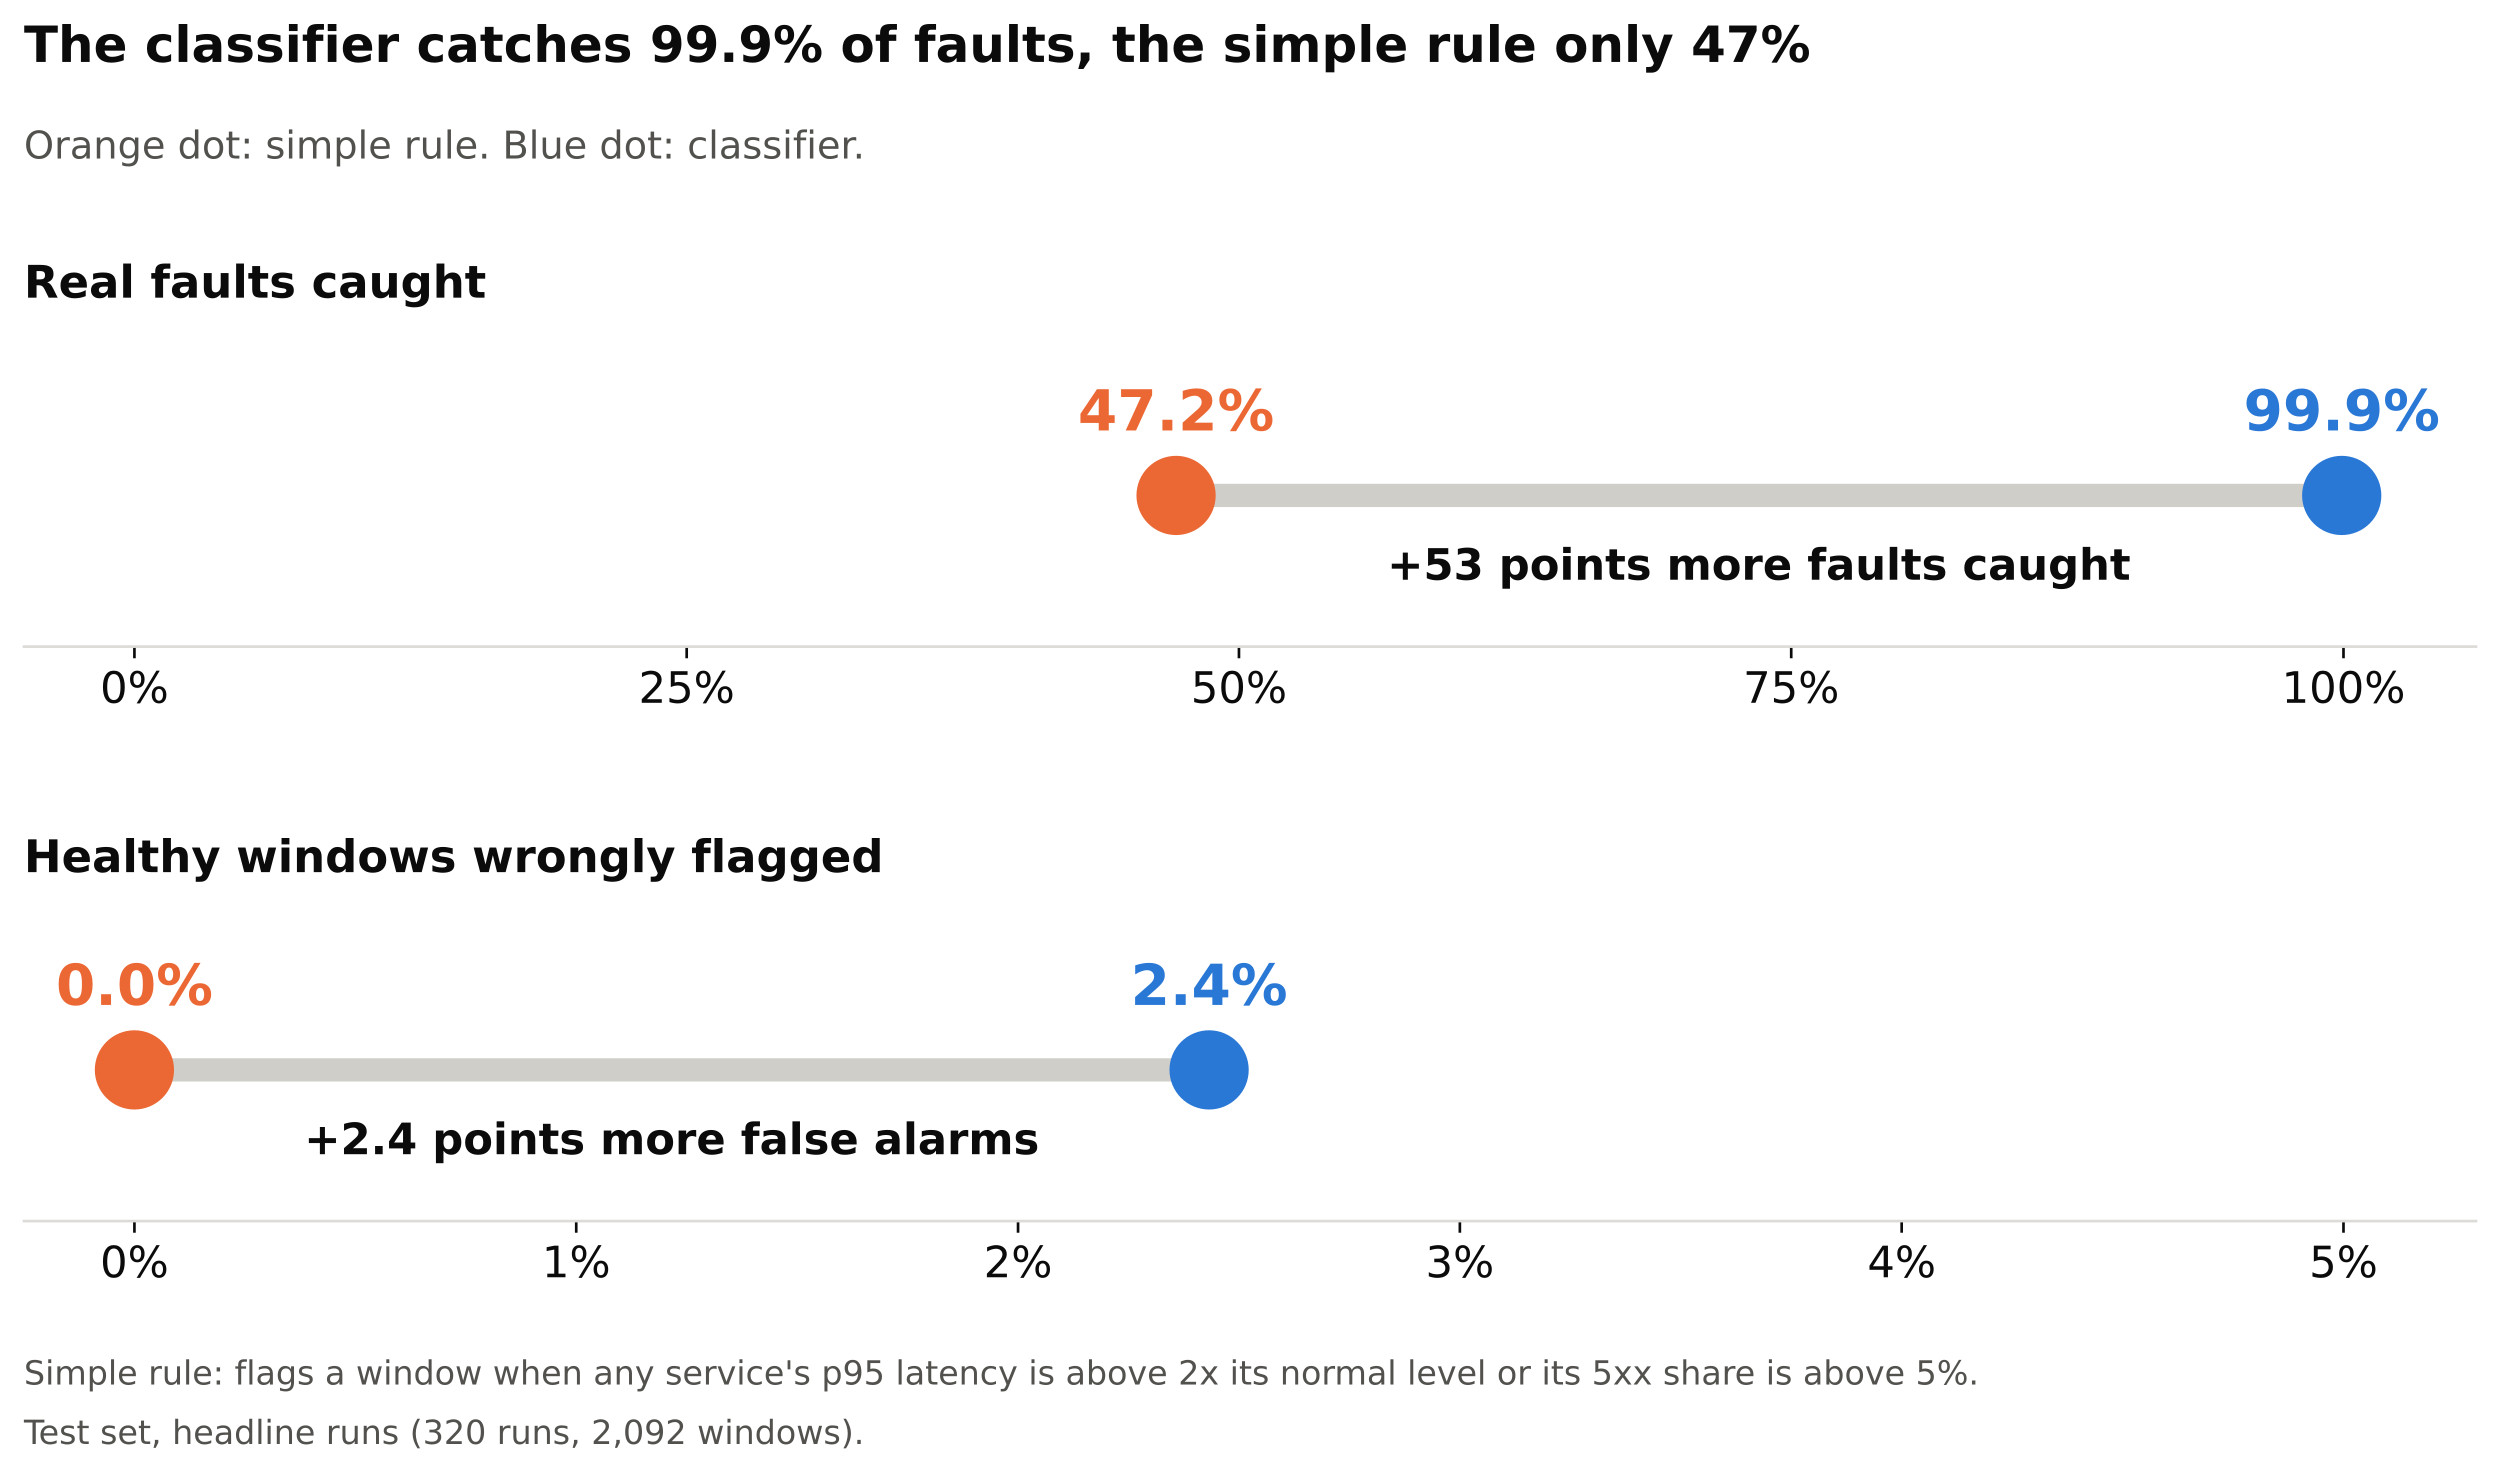
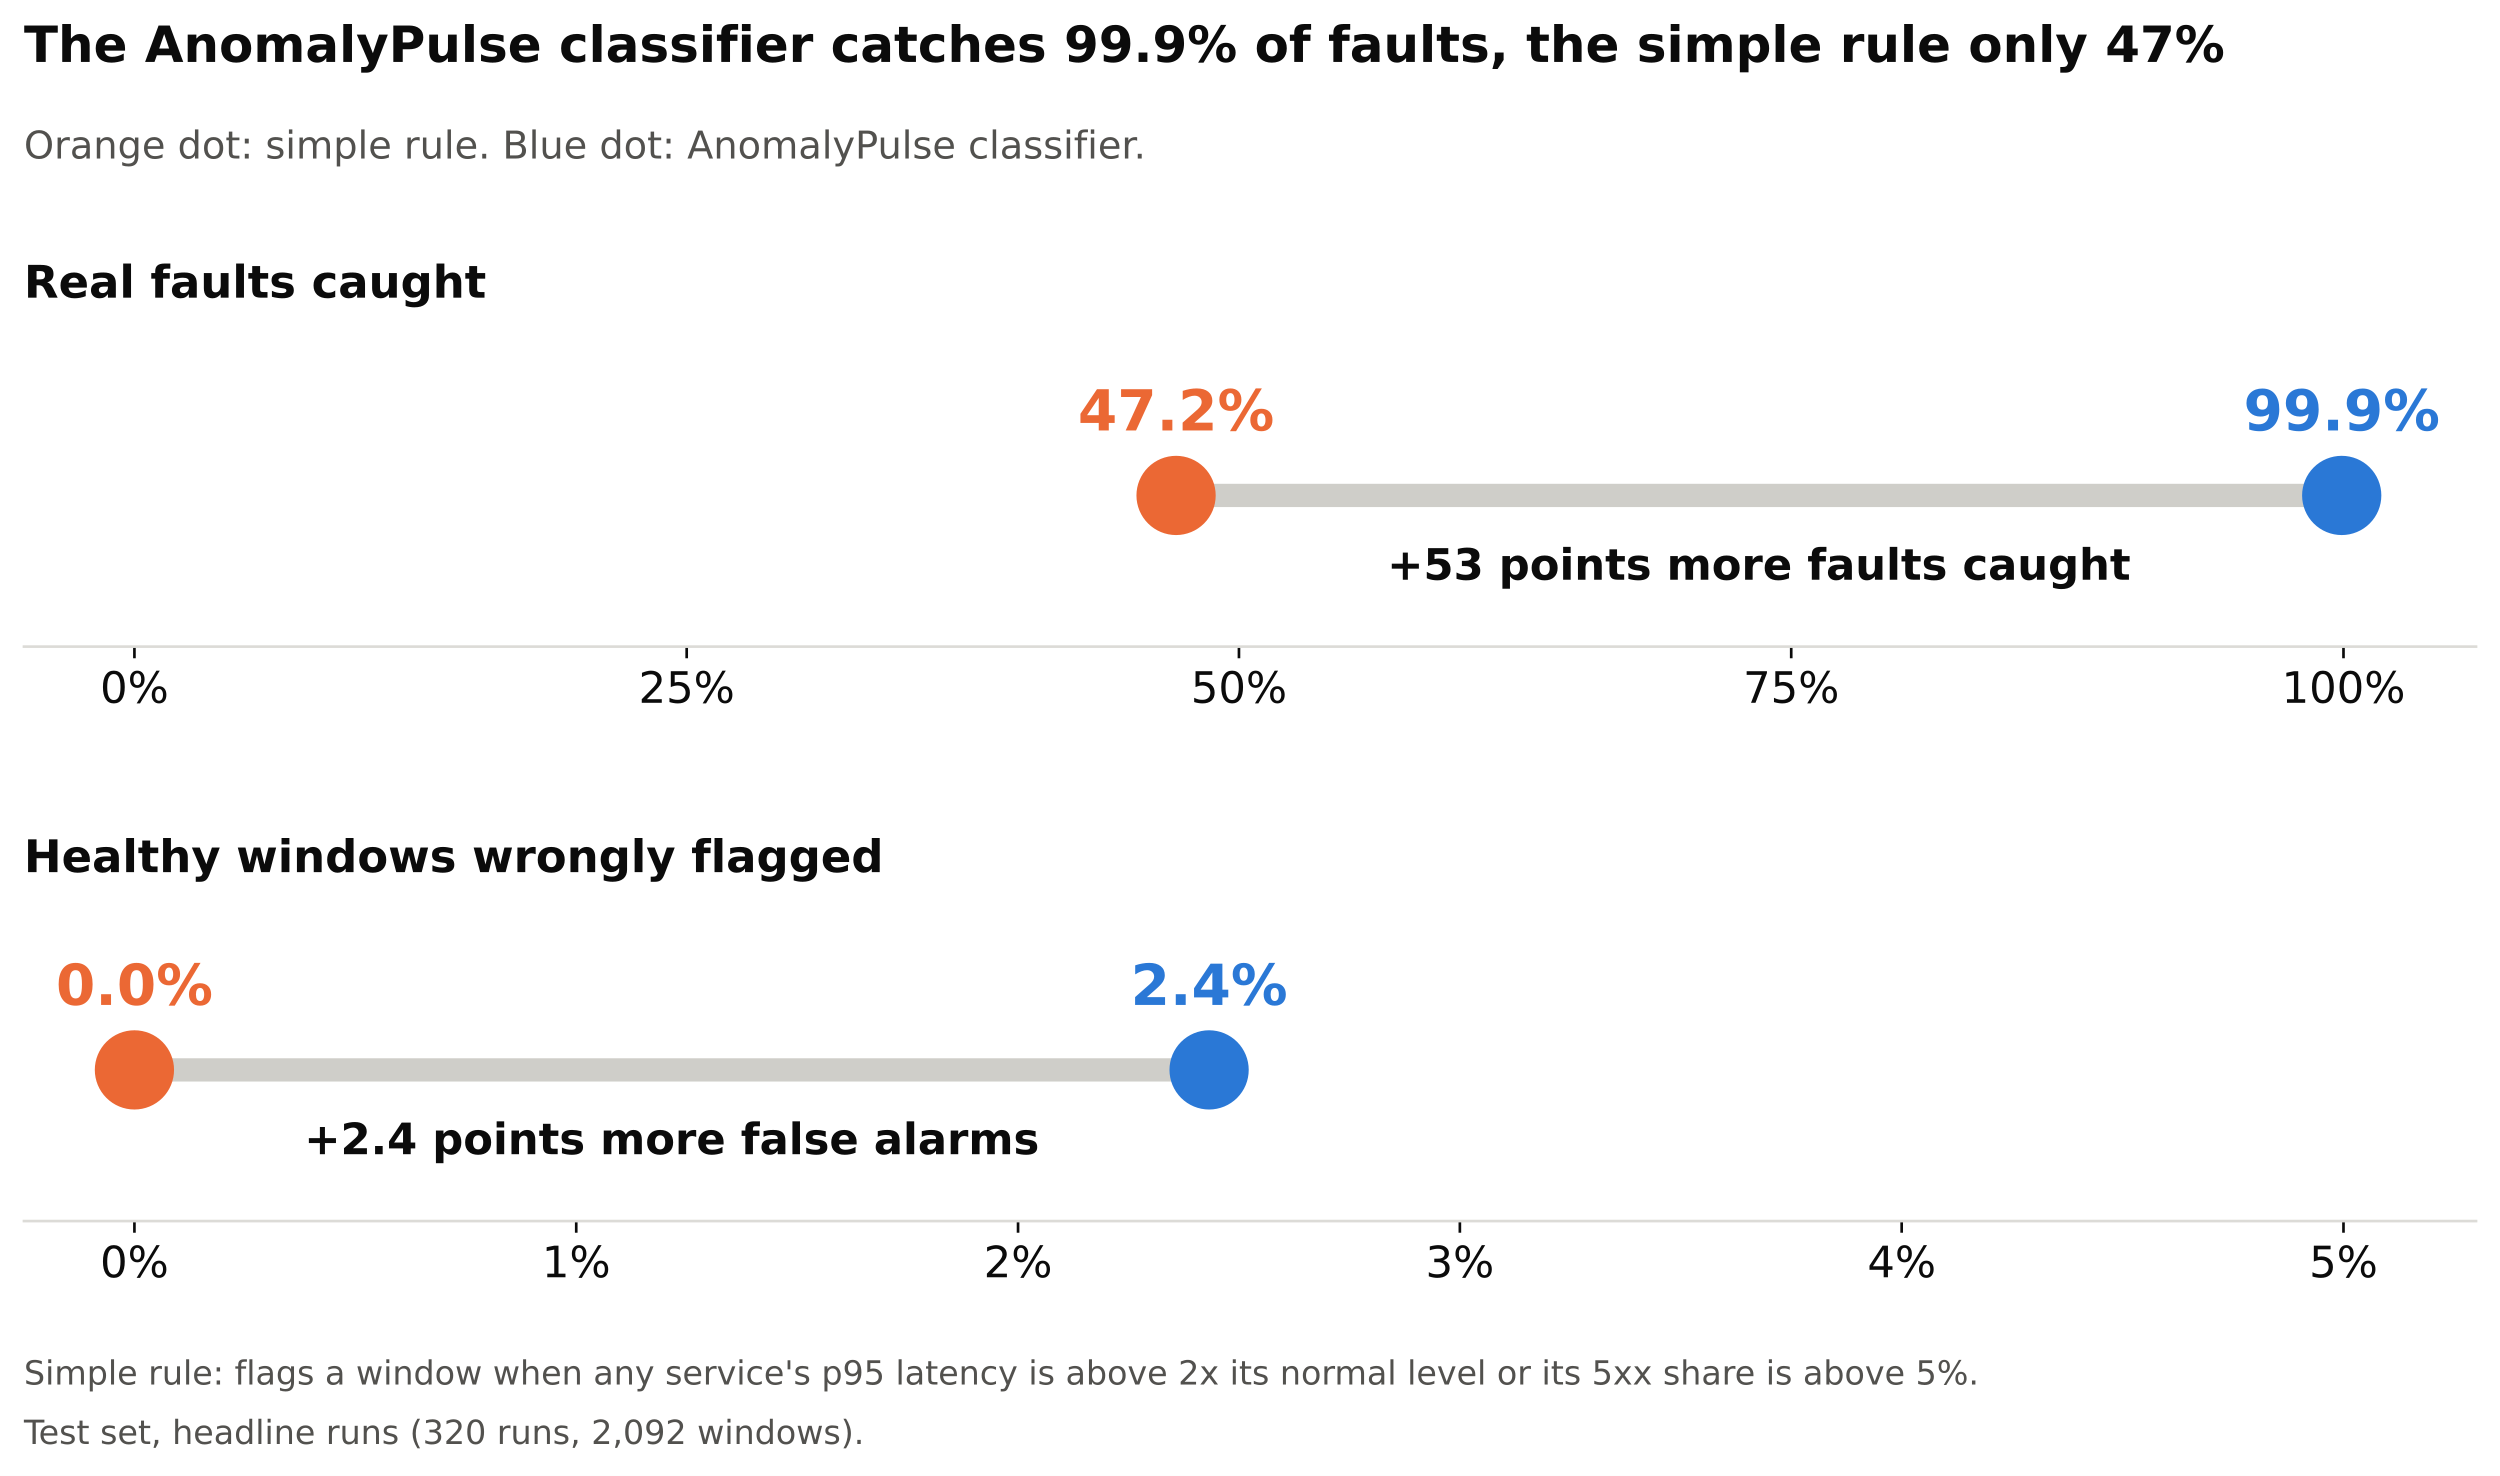
<svg xmlns="http://www.w3.org/2000/svg" xmlns:xlink="http://www.w3.org/1999/xlink" width="750.96pt" height="443.352pt" viewBox="0 0 750.96 443.352" version="1.1">
  <defs>
    <style type="text/css">*{stroke-linejoin: round; stroke-linecap: butt}</style>
  </defs>
  <g id="figure_1">
    <g id="patch_1">
      <path d="M 0 443.352  L 750.96 443.352  L 750.96 0  L 0 0  z " style="fill: #ffffff" />
    </g>
    <g id="axes_1">
      <g id="patch_2">
        <path d="M 7.2 194.233  L 743.76 194.233  L 743.76 103.414  L 7.2 103.414  z " style="fill: #ffffff" />
      </g>
      <g id="line2d_1">
-         <path d="M 353.272 148.823  L 703.414 148.823  " clip-path="url(#p22993693a1)" style="fill: none; stroke: #cfcec9; stroke-width: 7; stroke-linecap: round" />
+         <path d="M 353.272 148.823  L 703.414 148.823  " clip-path="url(#pd8d15b0370)" style="fill: none; stroke: #cfcec9; stroke-width: 7; stroke-linecap: round" />
      </g>
      <g id="matplotlib.axis_1">
        <g id="xtick_1">
          <g id="line2d_2">
            <defs>
-               <path id="m9f607dbaa8" d="M 0 0  L 0 3.5  " style="stroke: #0b0b0b; stroke-width: 0.8" />
+               <path id="md2e04d72f3" d="M 0 0  L 0 3.5  " style="stroke: #0b0b0b; stroke-width: 0.8" />
            </defs>
            <g>
-               <use xlink:href="#m9f607dbaa8" x="40.378" y="194.233" style="fill: #0b0b0b; stroke: #0b0b0b; stroke-width: 0.8" />
+               <use xlink:href="#md2e04d72f3" x="40.378" y="194.233" style="fill: #0b0b0b; stroke: #0b0b0b; stroke-width: 0.8" />
            </g>
          </g>
          <g id="text_1">
            <text style="font-size: 13px; font-family: 'DejaVu Sans'; text-anchor: middle; fill: #0b0b0b" x="40.378" y="211.11" transform="rotate(-0 40.37838 211.1099)">0%</text>
          </g>
        </g>
        <g id="xtick_2">
          <g id="line2d_3">
            <g>
-               <use xlink:href="#m9f607dbaa8" x="206.27" y="194.233" style="fill: #0b0b0b; stroke: #0b0b0b; stroke-width: 0.8" />
+               <use xlink:href="#md2e04d72f3" x="206.27" y="194.233" style="fill: #0b0b0b; stroke: #0b0b0b; stroke-width: 0.8" />
            </g>
          </g>
          <g id="text_2">
            <text style="font-size: 13px; font-family: 'DejaVu Sans'; text-anchor: middle; fill: #0b0b0b" x="206.27" y="211.11" transform="rotate(-0 206.2703 211.1099)">25%</text>
          </g>
        </g>
        <g id="xtick_3">
          <g id="line2d_4">
            <g>
-               <use xlink:href="#m9f607dbaa8" x="372.162" y="194.233" style="fill: #0b0b0b; stroke: #0b0b0b; stroke-width: 0.8" />
+               <use xlink:href="#md2e04d72f3" x="372.162" y="194.233" style="fill: #0b0b0b; stroke: #0b0b0b; stroke-width: 0.8" />
            </g>
          </g>
          <g id="text_3">
            <text style="font-size: 13px; font-family: 'DejaVu Sans'; text-anchor: middle; fill: #0b0b0b" x="372.162" y="211.11" transform="rotate(-0 372.1622 211.1099)">50%</text>
          </g>
        </g>
        <g id="xtick_4">
          <g id="line2d_5">
            <g>
-               <use xlink:href="#m9f607dbaa8" x="538.054" y="194.233" style="fill: #0b0b0b; stroke: #0b0b0b; stroke-width: 0.8" />
+               <use xlink:href="#md2e04d72f3" x="538.054" y="194.233" style="fill: #0b0b0b; stroke: #0b0b0b; stroke-width: 0.8" />
            </g>
          </g>
          <g id="text_4">
            <text style="font-size: 13px; font-family: 'DejaVu Sans'; text-anchor: middle; fill: #0b0b0b" x="538.054" y="211.11" transform="rotate(-0 538.0541 211.1099)">75%</text>
          </g>
        </g>
        <g id="xtick_5">
          <g id="line2d_6">
            <g>
-               <use xlink:href="#m9f607dbaa8" x="703.946" y="194.233" style="fill: #0b0b0b; stroke: #0b0b0b; stroke-width: 0.8" />
+               <use xlink:href="#md2e04d72f3" x="703.946" y="194.233" style="fill: #0b0b0b; stroke: #0b0b0b; stroke-width: 0.8" />
            </g>
          </g>
          <g id="text_5">
            <text style="font-size: 13px; font-family: 'DejaVu Sans'; text-anchor: middle; fill: #0b0b0b" x="703.946" y="211.11" transform="rotate(-0 703.9459 211.1099)">100%</text>
          </g>
        </g>
      </g>
      <g id="matplotlib.axis_2" />
      <g id="patch_3">
        <path d="M 7.2 194.233  L 743.76 194.233  " style="fill: none; stroke: #dcdbd7; stroke-width: 0.8; stroke-linejoin: miter; stroke-linecap: square" />
      </g>
      <g id="PathCollection_1">
        <defs>
-           <path id="m50cf33f843" d="M 0 11.402  C 3.024 11.402 5.924 10.2 8.062 8.062  C 10.2 5.924 11.402 3.024 11.402 0  C 11.402 -3.024 10.2 -5.924 8.062 -8.062  C 5.924 -10.2 3.024 -11.402 0 -11.402  C -3.024 -11.402 -5.924 -10.2 -8.062 -8.062  C -10.2 -5.924 -11.402 -3.024 -11.402 0  C -11.402 3.024 -10.2 5.924 -8.062 8.062  C -5.924 10.2 -3.024 11.402 0 11.402  z " style="stroke: #eb6834" />
+           <path id="m3112c8e409" d="M 0 11.402  C 3.024 11.402 5.924 10.2 8.062 8.062  C 10.2 5.924 11.402 3.024 11.402 0  C 11.402 -3.024 10.2 -5.924 8.062 -8.062  C 5.924 -10.2 3.024 -11.402 0 -11.402  C -3.024 -11.402 -5.924 -10.2 -8.062 -8.062  C -10.2 -5.924 -11.402 -3.024 -11.402 0  C -11.402 3.024 -10.2 5.924 -8.062 8.062  C -5.924 10.2 -3.024 11.402 0 11.402  z " style="stroke: #eb6834" />
        </defs>
-         <g clip-path="url(#p22993693a1)">
-           <use xlink:href="#m50cf33f843" x="353.272" y="148.823" style="fill: #eb6834; stroke: #eb6834" />
+         <g clip-path="url(#pd8d15b0370)">
+           <use xlink:href="#m3112c8e409" x="353.272" y="148.823" style="fill: #eb6834; stroke: #eb6834" />
        </g>
      </g>
      <g id="PathCollection_2">
        <defs>
-           <path id="m042e30e9bb" d="M 0 11.402  C 3.024 11.402 5.924 10.2 8.062 8.062  C 10.2 5.924 11.402 3.024 11.402 0  C 11.402 -3.024 10.2 -5.924 8.062 -8.062  C 5.924 -10.2 3.024 -11.402 0 -11.402  C -3.024 -11.402 -5.924 -10.2 -8.062 -8.062  C -10.2 -5.924 -11.402 -3.024 -11.402 0  C -11.402 3.024 -10.2 5.924 -8.062 8.062  C -5.924 10.2 -3.024 11.402 0 11.402  z " style="stroke: #2a78d6" />
+           <path id="md3d03904a7" d="M 0 11.402  C 3.024 11.402 5.924 10.2 8.062 8.062  C 10.2 5.924 11.402 3.024 11.402 0  C 11.402 -3.024 10.2 -5.924 8.062 -8.062  C 5.924 -10.2 3.024 -11.402 0 -11.402  C -3.024 -11.402 -5.924 -10.2 -8.062 -8.062  C -10.2 -5.924 -11.402 -3.024 -11.402 0  C -11.402 3.024 -10.2 5.924 -8.062 8.062  C -5.924 10.2 -3.024 11.402 0 11.402  z " style="stroke: #2a78d6" />
        </defs>
-         <g clip-path="url(#p22993693a1)">
-           <use xlink:href="#m042e30e9bb" x="703.414" y="148.823" style="fill: #2a78d6; stroke: #2a78d6" />
+         <g clip-path="url(#pd8d15b0370)">
+           <use xlink:href="#md3d03904a7" x="703.414" y="148.823" style="fill: #2a78d6; stroke: #2a78d6" />
        </g>
      </g>
      <g id="text_6">
        <text style="font-weight: 700; font-size: 17px; font-family: 'DejaVu Sans'; text-anchor: middle; fill: #eb6834" x="353.272" y="129.3" transform="rotate(-0 353.2715 129.3)">47.2%</text>
      </g>
      <g id="text_7">
        <text style="font-weight: 700; font-size: 17px; font-family: 'DejaVu Sans'; text-anchor: middle; fill: #2a78d6" x="703.414" y="129.3" transform="rotate(-0 703.4138 129.3)">99.9%</text>
      </g>
      <g id="text_8">
        <text style="font-weight: 700; font-size: 13px; font-family: 'DejaVu Sans'; text-anchor: middle; fill: #0b0b0b" x="528.343" y="174.141" transform="rotate(-0 528.3427 174.1406)">+53 points more faults caught</text>
      </g>
      <g id="text_9">
        <text style="font-weight: 700; font-size: 13.5px; font-family: 'DejaVu Sans'; text-anchor: start; fill: #0b0b0b" x="7.2" y="89.414" transform="rotate(-0 7.2 89.41366)">Real faults caught</text>
      </g>
    </g>
    <g id="axes_2">
      <g id="patch_4">
        <path d="M 7.2 366.79  L 743.76 366.79  L 743.76 275.97  L 7.2 275.97  z " style="fill: #ffffff" />
      </g>
      <g id="line2d_7">
-         <path d="M 40.378 321.38  L 363.195 321.38  " clip-path="url(#pf73e0f517a)" style="fill: none; stroke: #cfcec9; stroke-width: 7; stroke-linecap: round" />
+         <path d="M 40.378 321.38  L 363.195 321.38  " clip-path="url(#p2284206040)" style="fill: none; stroke: #cfcec9; stroke-width: 7; stroke-linecap: round" />
      </g>
      <g id="matplotlib.axis_3">
        <g id="xtick_6">
          <g id="line2d_8">
            <g>
-               <use xlink:href="#m9f607dbaa8" x="40.378" y="366.79" style="fill: #0b0b0b; stroke: #0b0b0b; stroke-width: 0.8" />
+               <use xlink:href="#md2e04d72f3" x="40.378" y="366.79" style="fill: #0b0b0b; stroke: #0b0b0b; stroke-width: 0.8" />
            </g>
          </g>
          <g id="text_10">
            <text style="font-size: 13px; font-family: 'DejaVu Sans'; text-anchor: middle; fill: #0b0b0b" x="40.378" y="383.667" transform="rotate(-0 40.37838 383.6666)">0%</text>
          </g>
        </g>
        <g id="xtick_7">
          <g id="line2d_9">
            <g>
-               <use xlink:href="#m9f607dbaa8" x="173.092" y="366.79" style="fill: #0b0b0b; stroke: #0b0b0b; stroke-width: 0.8" />
+               <use xlink:href="#md2e04d72f3" x="173.092" y="366.79" style="fill: #0b0b0b; stroke: #0b0b0b; stroke-width: 0.8" />
            </g>
          </g>
          <g id="text_11">
            <text style="font-size: 13px; font-family: 'DejaVu Sans'; text-anchor: middle; fill: #0b0b0b" x="173.092" y="383.667" transform="rotate(-0 173.0919 383.6666)">1%</text>
          </g>
        </g>
        <g id="xtick_8">
          <g id="line2d_10">
            <g>
-               <use xlink:href="#m9f607dbaa8" x="305.805" y="366.79" style="fill: #0b0b0b; stroke: #0b0b0b; stroke-width: 0.8" />
+               <use xlink:href="#md2e04d72f3" x="305.805" y="366.79" style="fill: #0b0b0b; stroke: #0b0b0b; stroke-width: 0.8" />
            </g>
          </g>
          <g id="text_12">
            <text style="font-size: 13px; font-family: 'DejaVu Sans'; text-anchor: middle; fill: #0b0b0b" x="305.805" y="383.667" transform="rotate(-0 305.8054 383.6666)">2%</text>
          </g>
        </g>
        <g id="xtick_9">
          <g id="line2d_11">
            <g>
-               <use xlink:href="#m9f607dbaa8" x="438.519" y="366.79" style="fill: #0b0b0b; stroke: #0b0b0b; stroke-width: 0.8" />
+               <use xlink:href="#md2e04d72f3" x="438.519" y="366.79" style="fill: #0b0b0b; stroke: #0b0b0b; stroke-width: 0.8" />
            </g>
          </g>
          <g id="text_13">
            <text style="font-size: 13px; font-family: 'DejaVu Sans'; text-anchor: middle; fill: #0b0b0b" x="438.519" y="383.667" transform="rotate(-0 438.5189 383.6666)">3%</text>
          </g>
        </g>
        <g id="xtick_10">
          <g id="line2d_12">
            <g>
-               <use xlink:href="#m9f607dbaa8" x="571.232" y="366.79" style="fill: #0b0b0b; stroke: #0b0b0b; stroke-width: 0.8" />
+               <use xlink:href="#md2e04d72f3" x="571.232" y="366.79" style="fill: #0b0b0b; stroke: #0b0b0b; stroke-width: 0.8" />
            </g>
          </g>
          <g id="text_14">
            <text style="font-size: 13px; font-family: 'DejaVu Sans'; text-anchor: middle; fill: #0b0b0b" x="571.232" y="383.667" transform="rotate(-0 571.2324 383.6666)">4%</text>
          </g>
        </g>
        <g id="xtick_11">
          <g id="line2d_13">
            <g>
-               <use xlink:href="#m9f607dbaa8" x="703.946" y="366.79" style="fill: #0b0b0b; stroke: #0b0b0b; stroke-width: 0.8" />
+               <use xlink:href="#md2e04d72f3" x="703.946" y="366.79" style="fill: #0b0b0b; stroke: #0b0b0b; stroke-width: 0.8" />
            </g>
          </g>
          <g id="text_15">
            <text style="font-size: 13px; font-family: 'DejaVu Sans'; text-anchor: middle; fill: #0b0b0b" x="703.946" y="383.667" transform="rotate(-0 703.9459 383.6666)">5%</text>
          </g>
        </g>
      </g>
      <g id="matplotlib.axis_4" />
      <g id="patch_5">
        <path d="M 7.2 366.79  L 743.76 366.79  " style="fill: none; stroke: #dcdbd7; stroke-width: 0.8; stroke-linejoin: miter; stroke-linecap: square" />
      </g>
      <g id="PathCollection_3">
-         <g clip-path="url(#pf73e0f517a)">
-           <use xlink:href="#m50cf33f843" x="40.378" y="321.38" style="fill: #eb6834; stroke: #eb6834" />
+         <g clip-path="url(#p2284206040)">
+           <use xlink:href="#m3112c8e409" x="40.378" y="321.38" style="fill: #eb6834; stroke: #eb6834" />
        </g>
      </g>
      <g id="PathCollection_4">
-         <g clip-path="url(#pf73e0f517a)">
-           <use xlink:href="#m042e30e9bb" x="363.195" y="321.38" style="fill: #2a78d6; stroke: #2a78d6" />
+         <g clip-path="url(#p2284206040)">
+           <use xlink:href="#md3d03904a7" x="363.195" y="321.38" style="fill: #2a78d6; stroke: #2a78d6" />
        </g>
      </g>
      <g id="text_16">
        <text style="font-weight: 700; font-size: 17px; font-family: 'DejaVu Sans'; text-anchor: middle; fill: #eb6834" x="40.378" y="301.857" transform="rotate(-0 40.37838 301.8567)">0.0%</text>
      </g>
      <g id="text_17">
        <text style="font-weight: 700; font-size: 17px; font-family: 'DejaVu Sans'; text-anchor: middle; fill: #2a78d6" x="363.195" y="301.857" transform="rotate(-0 363.195 301.8567)">2.4%</text>
      </g>
      <g id="text_18">
        <text style="font-weight: 700; font-size: 13px; font-family: 'DejaVu Sans'; text-anchor: middle; fill: #0b0b0b" x="201.787" y="346.697" transform="rotate(-0 201.7867 346.6973)">+2.4 points more false alarms</text>
      </g>
      <g id="text_19">
        <text style="font-weight: 700; font-size: 13.5px; font-family: 'DejaVu Sans'; text-anchor: start; fill: #0b0b0b" x="7.2" y="261.97" transform="rotate(-0 7.2 261.9703)">Healthy windows wrongly flagged</text>
      </g>
    </g>
    <g id="text_20">
-       <text style="font-weight: 700; font-size: 15px; font-family: 'DejaVu Sans'; text-anchor: start; fill: #0b0b0b" x="7.2" y="18.598" transform="rotate(-0 7.2 18.59766)">The classifier catches 99.9% of faults, the simple rule only 47%</text>
+       <text style="font-weight: 700; font-size: 15px; font-family: 'DejaVu Sans'; text-anchor: start; fill: #0b0b0b" x="7.2" y="18.598" transform="rotate(-0 7.2 18.59766)">The AnomalyPulse classifier catches 99.9% of faults, the simple rule only 47%</text>
    </g>
    <g id="text_21">
-       <text style="font-size: 11.5px; font-family: 'DejaVu Sans'; text-anchor: start; fill: #52514e" x="7.2" y="47.614" transform="rotate(-0 7.2 47.61366)">Orange dot: simple rule.   Blue dot: classifier.</text>
+       <text style="font-size: 11.5px; font-family: 'DejaVu Sans'; text-anchor: start; fill: #52514e" x="7.2" y="47.614" transform="rotate(-0 7.2 47.61366)">Orange dot: simple rule.   Blue dot: AnomalyPulse classifier.</text>
    </g>
    <g id="text_22">
      <text style="font-size: 10px; font-family: 'DejaVu Sans'; text-anchor: start; fill: #52514e" x="7.2" y="415.894" transform="rotate(-0 7.2 415.8937)">Simple rule: flags a window when any service's p95 latency is above 2x its normal level or its 5xx share is above 5%.</text>
    </g>
    <g id="text_23">
      <text style="font-size: 10px; font-family: 'DejaVu Sans'; text-anchor: start; fill: #52514e" x="7.2" y="433.75" transform="rotate(-0 7.2 433.7497)">Test set, headline runs (320 runs, 2,092 windows).</text>
    </g>
  </g>
  <defs>
-     <clipPath id="p22993693a1">
+     <clipPath id="pd8d15b0370">
      <rect x="7.2" y="103.414" width="736.56" height="90.819" />
    </clipPath>
-     <clipPath id="pf73e0f517a">
+     <clipPath id="p2284206040">
      <rect x="7.2" y="275.97" width="736.56" height="90.819" />
    </clipPath>
  </defs>
</svg>
